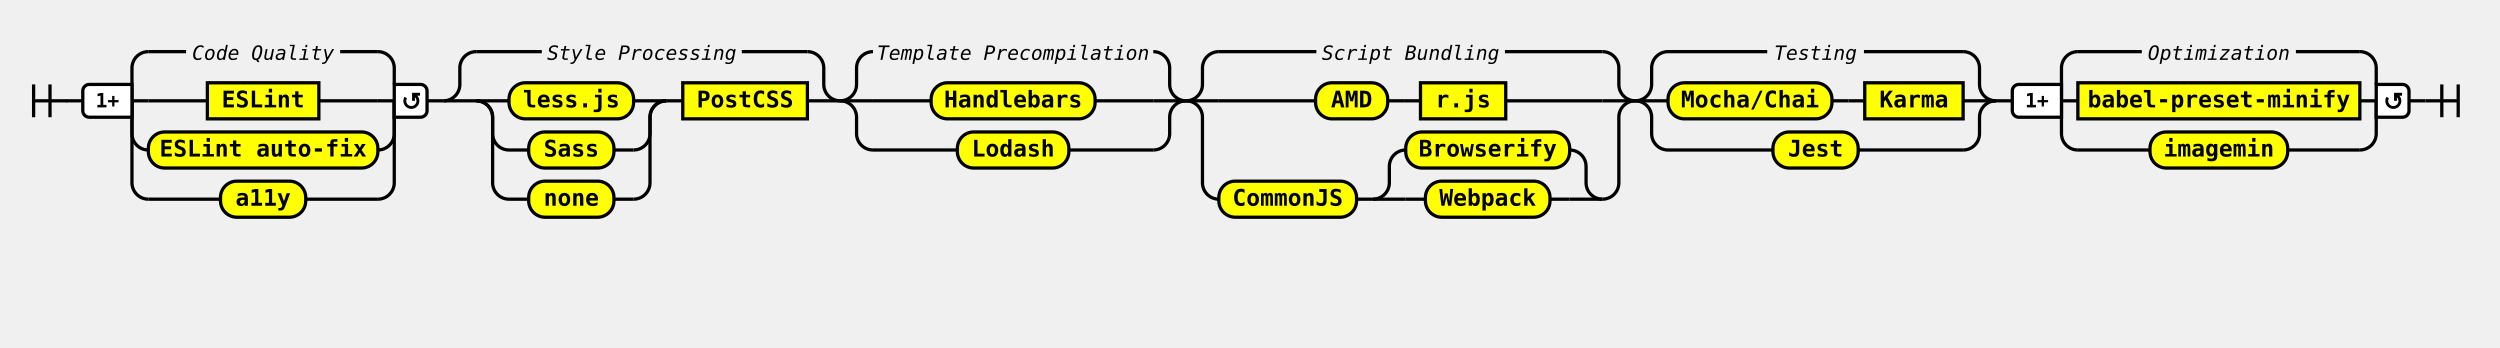
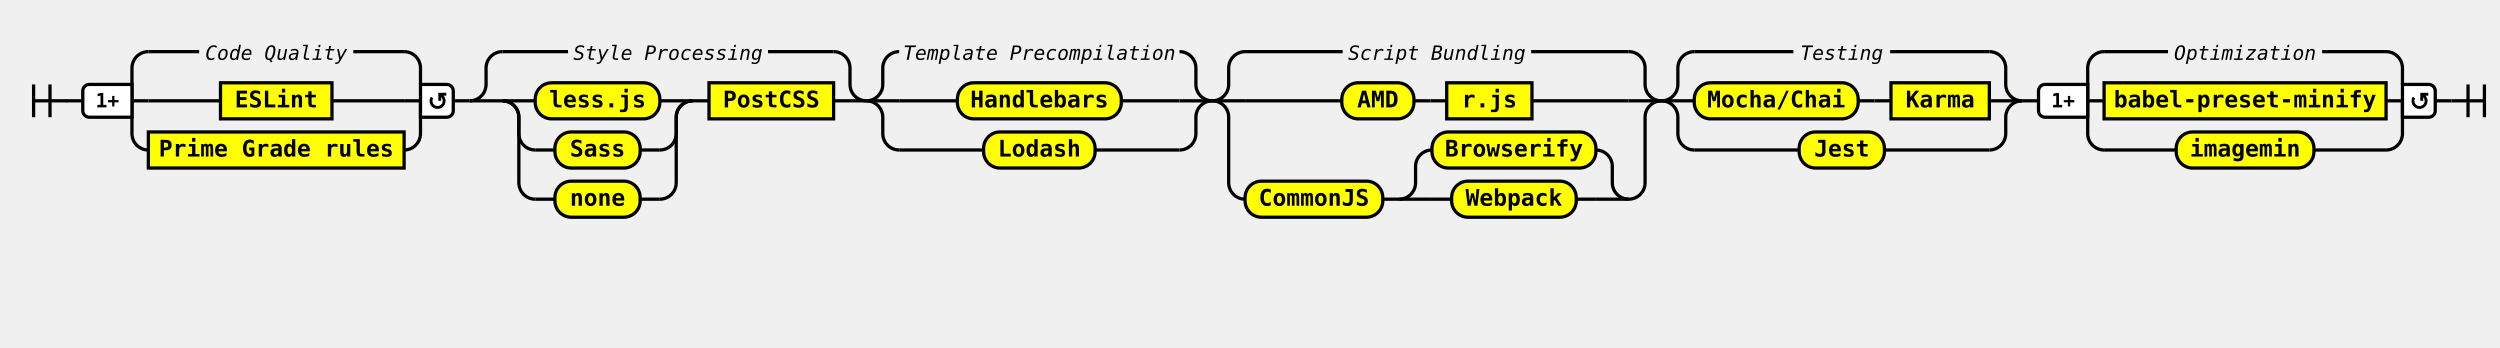
<svg xmlns="http://www.w3.org/2000/svg" class="railroad-diagram" width="1525" height="212" viewBox="0 0 1525 212">
  <style type="text/css">
        
        svg.railroad-diagram {
            background-color: white;
        }
        svg.railroad-diagram path {
            stroke-width: 2;
            stroke: black;
            fill: rgba(0,0,0,0);
        }
        svg.railroad-diagram text {
            font: bold 14px monospace;
            text-anchor: middle;
        }
        svg.railroad-diagram text.diagram-text {
            font-size: 12px;
        }
        svg.railroad-diagram text.diagram-arrow {
            font-size: 16px;
        }
        svg.railroad-diagram text.label {
            text-anchor: start;
        }
        svg.railroad-diagram text.comment {
            font: italic 12px monospace;
        }
        svg.railroad-diagram rect {
            stroke-width: 2;
            stroke: black;
            fill: yellow;
        }
        svg.railroad-diagram path.diagram-text {
            stroke-width: 2;
            stroke: black;
            fill: white;
            cursor: help;
        }
        svg.railroad-diagram g.diagram-text:hover path.diagram-text {
            fill: #eee;
        }

        
    </style>
  <g transform="translate(.5 .5)">
    <path d="M 20 51 v 20 m 10 -20 v 20 m -10 -10 h 20.5" />
    <path d="M40 61h10" />
    <g>
      <path d="M50 61h0" />
-       <path d="M260 61h0" />
+       <path d="M276 61h0" />
      <path d="M80 61v-20a10 10 0 0 1 10 -10" />
      <g>
-         <path d="M90 31h23" />
-         <path d="M207 31h23" />
-         <text x="160" y="36" class="comment">Code Quality</text>
-       </g>
-       <path d="M230 31a10 10 0 0 1 10 10v10" />
+         <path d="M90 31h31" />
+         <path d="M215 31h31" />
+         <text x="168" y="36" class="comment">Code Quality</text>
+       </g>
+       <path d="M246 31a10 10 0 0 1 10 10v10" />
      <path d="M80 61h10" />
      <g class="non-terminal">
-         <path d="M90 61h36" />
-         <path d="M194 61h36" />
-         <rect x="126" y="50" width="68" height="22" />
-         <text x="160" y="65">ESLint</text>
-       </g>
-       <path d="M230 61h10" />
+         <path d="M90 61h44" />
+         <path d="M202 61h44" />
+         <rect x="134" y="50" width="68" height="22" />
+         <text x="168" y="65">ESLint</text>
+       </g>
+       <path d="M246 61h10" />
      <path d="M80 61v20a10 10 0 0 0 10 10" />
-       <g class="terminal">
+       <g class="non-terminal">
        <path d="M90 91h0" />
-         <path d="M230 91h0" />
-         <rect x="90" y="80" width="140" height="22" rx="10" ry="10" />
-         <text x="160" y="95">ESLint auto-fix</text>
-       </g>
-       <path d="M230 91a10 10 0 0 0 10 -10v-20" />
-       <path d="M80 61v50a10 10 0 0 0 10 10" />
-       <g class="terminal">
-         <path d="M90 121h44" />
-         <path d="M186 121h44" />
-         <rect x="134" y="110" width="52" height="22" rx="10" ry="10" />
-         <text x="160" y="125">a11y</text>
-       </g>
-       <path d="M230 121a10 10 0 0 0 10 -10v-50" />
+         <path d="M246 91h0" />
+         <rect x="90" y="80" width="156" height="22" />
+         <text x="168" y="95">Prime Grade rules</text>
+       </g>
+       <path d="M246 91a10 10 0 0 0 10 -10v-20" />
      <g class="diagram-text">
        <path d="M 80 51 h -26 a 4 4 0 0 0 -4 4 v 12 a 4 4 0 0 0 4 4 h 26 z" class="diagram-text" />
        <text x="65" y="65" class="diagram-text">1+</text>
-         <path d="M 240 51 h 16 a 4 4 0 0 1 4 4 v 12 a 4 4 0 0 1 -4 4 h -16 z" class="diagram-text" />
-         <path d="M 247 59 a 4 4 0 1 0 6 -1 m 2.75 -1 h -4 v 4 m 0 -3 h 2" style="stroke-width: 1.75" />
-       </g>
-     </g>
-     <path d="M260 61h10" />
-     <g>
-       <path d="M270 61h0" />
-       <path d="M512 61h0" />
-       <path d="M270 61a10 10 0 0 0 10 -10v-10a10 10 0 0 1 10 -10" />
-       <g>
-         <path d="M290 31h40" />
-         <path d="M452 31h40" />
-         <text x="391" y="36" class="comment">Style Processing</text>
-       </g>
-       <path d="M492 31a10 10 0 0 1 10 10v10a10 10 0 0 0 10 10" />
-       <path d="M270 61h20" />
-       <g>
-         <path d="M290 61h0" />
-         <path d="M492 61h0" />
+         <path d="M 256 51 h 16 a 4 4 0 0 1 4 4 v 12 a 4 4 0 0 1 -4 4 h -16 z" class="diagram-text" />
+         <path d="M 263 59 a 4 4 0 1 0 6 -1 m 2.75 -1 h -4 v 4 m 0 -3 h 2" style="stroke-width: 1.75" />
+       </g>
+     </g>
+     <path d="M276 61h10" />
+     <g>
+       <path d="M286 61h0" />
+       <path d="M528 61h0" />
+       <path d="M286 61a10 10 0 0 0 10 -10v-10a10 10 0 0 1 10 -10" />
+       <g>
+         <path d="M306 31h40" />
+         <path d="M468 31h40" />
+         <text x="407" y="36" class="comment">Style Processing</text>
+       </g>
+       <path d="M508 31a10 10 0 0 1 10 10v10a10 10 0 0 0 10 10" />
+       <path d="M286 61h20" />
+       <g>
+         <path d="M306 61h0" />
+         <path d="M508 61h0" />
        <g>
-           <path d="M290 61h0" />
-           <path d="M406 61h0" />
-           <path d="M290 61h20" />
-           <g class="terminal">
-             <path d="M310 61h0" />
-             <path d="M386 61h0" />
-             <rect x="310" y="50" width="76" height="22" rx="10" ry="10" />
-             <text x="348" y="65">less.js</text>
-           </g>
-           <path d="M386 61h20" />
-           <path d="M290 61a10 10 0 0 1 10 10v10a10 10 0 0 0 10 10" />
-           <g class="terminal">
-             <path d="M310 91h12" />
-             <path d="M374 91h12" />
-             <rect x="322" y="80" width="52" height="22" rx="10" ry="10" />
-             <text x="348" y="95">Sass</text>
-           </g>
-           <path d="M386 91a10 10 0 0 0 10 -10v-10a10 10 0 0 1 10 -10" />
-           <path d="M290 61a10 10 0 0 1 10 10v40a10 10 0 0 0 10 10" />
-           <g class="terminal">
-             <path d="M310 121h12" />
-             <path d="M374 121h12" />
-             <rect x="322" y="110" width="52" height="22" rx="10" ry="10" />
-             <text x="348" y="125">none</text>
-           </g>
-           <path d="M386 121a10 10 0 0 0 10 -10v-40a10 10 0 0 1 10 -10" />
-         </g>
-         <path d="M406 61h10" />
+           <path d="M306 61h0" />
+           <path d="M422 61h0" />
+           <path d="M306 61h20" />
+           <g class="terminal">
+             <path d="M326 61h0" />
+             <path d="M402 61h0" />
+             <rect x="326" y="50" width="76" height="22" rx="10" ry="10" />
+             <text x="364" y="65">less.js</text>
+           </g>
+           <path d="M402 61h20" />
+           <path d="M306 61a10 10 0 0 1 10 10v10a10 10 0 0 0 10 10" />
+           <g class="terminal">
+             <path d="M326 91h12" />
+             <path d="M390 91h12" />
+             <rect x="338" y="80" width="52" height="22" rx="10" ry="10" />
+             <text x="364" y="95">Sass</text>
+           </g>
+           <path d="M402 91a10 10 0 0 0 10 -10v-10a10 10 0 0 1 10 -10" />
+           <path d="M306 61a10 10 0 0 1 10 10v40a10 10 0 0 0 10 10" />
+           <g class="terminal">
+             <path d="M326 121h12" />
+             <path d="M390 121h12" />
+             <rect x="338" y="110" width="52" height="22" rx="10" ry="10" />
+             <text x="364" y="125">none</text>
+           </g>
+           <path d="M402 121a10 10 0 0 0 10 -10v-40a10 10 0 0 1 10 -10" />
+         </g>
+         <path d="M422 61h10" />
        <g class="non-terminal">
-           <path d="M416 61h0" />
-           <path d="M492 61h0" />
-           <rect x="416" y="50" width="76" height="22" />
-           <text x="454" y="65">PostCSS</text>
-         </g>
-       </g>
-       <path d="M492 61h20" />
-     </g>
-     <g>
-       <path d="M512 61h0" />
-       <path d="M723 61h0" />
-       <path d="M512 61a10 10 0 0 0 10 -10v-10a10 10 0 0 1 10 -10" />
-       <g>
-         <path d="M532 31h0" />
-         <path d="M703 31h0" />
-         <text x="617.5" y="36" class="comment">Template Precompilation</text>
-       </g>
-       <path d="M703 31a10 10 0 0 1 10 10v10a10 10 0 0 0 10 10" />
-       <path d="M512 61h20" />
+           <path d="M432 61h0" />
+           <path d="M508 61h0" />
+           <rect x="432" y="50" width="76" height="22" />
+           <text x="470" y="65">PostCSS</text>
+         </g>
+       </g>
+       <path d="M508 61h20" />
+     </g>
+     <g>
+       <path d="M528 61h0" />
+       <path d="M739 61h0" />
+       <path d="M528 61a10 10 0 0 0 10 -10v-10a10 10 0 0 1 10 -10" />
+       <g>
+         <path d="M548 31h0" />
+         <path d="M719 31h0" />
+         <text x="633.5" y="36" class="comment">Template Precompilation</text>
+       </g>
+       <path d="M719 31a10 10 0 0 1 10 10v10a10 10 0 0 0 10 10" />
+       <path d="M528 61h20" />
      <g class="terminal">
-         <path d="M532 61h35.5" />
-         <path d="M667.5 61h35.5" />
-         <rect x="567.5" y="50" width="100" height="22" rx="10" ry="10" />
-         <text x="617.5" y="65">Handlebars</text>
-       </g>
-       <path d="M703 61h20" />
-       <path d="M512 61a10 10 0 0 1 10 10v10a10 10 0 0 0 10 10" />
+         <path d="M548 61h35.5" />
+         <path d="M683.5 61h35.5" />
+         <rect x="583.5" y="50" width="100" height="22" rx="10" ry="10" />
+         <text x="633.5" y="65">Handlebars</text>
+       </g>
+       <path d="M719 61h20" />
+       <path d="M528 61a10 10 0 0 1 10 10v10a10 10 0 0 0 10 10" />
      <g class="terminal">
-         <path d="M532 91h51.5" />
-         <path d="M651.5 91h51.5" />
-         <rect x="583.5" y="80" width="68" height="22" rx="10" ry="10" />
-         <text x="617.5" y="95">Lodash</text>
-       </g>
-       <path d="M703 91a10 10 0 0 0 10 -10v-10a10 10 0 0 1 10 -10" />
-     </g>
-     <g>
-       <path d="M723 61h0" />
-       <path d="M997 61h0" />
-       <path d="M723 61a10 10 0 0 0 10 -10v-10a10 10 0 0 1 10 -10" />
-       <g>
-         <path d="M743 31h59.5" />
-         <path d="M917.5 31h59.5" />
-         <text x="860" y="36" class="comment">Script Bundling</text>
-       </g>
-       <path d="M977 31a10 10 0 0 1 10 10v10a10 10 0 0 0 10 10" />
-       <path d="M723 61h20" />
-       <g>
-         <path d="M743 61h59" />
-         <path d="M918 61h59" />
+         <path d="M548 91h51.5" />
+         <path d="M667.5 91h51.5" />
+         <rect x="599.5" y="80" width="68" height="22" rx="10" ry="10" />
+         <text x="633.5" y="95">Lodash</text>
+       </g>
+       <path d="M719 91a10 10 0 0 0 10 -10v-10a10 10 0 0 1 10 -10" />
+     </g>
+     <g>
+       <path d="M739 61h0" />
+       <path d="M1013 61h0" />
+       <path d="M739 61a10 10 0 0 0 10 -10v-10a10 10 0 0 1 10 -10" />
+       <g>
+         <path d="M759 31h59.5" />
+         <path d="M933.5 31h59.5" />
+         <text x="876" y="36" class="comment">Script Bundling</text>
+       </g>
+       <path d="M993 31a10 10 0 0 1 10 10v10a10 10 0 0 0 10 10" />
+       <path d="M739 61h20" />
+       <g>
+         <path d="M759 61h59" />
+         <path d="M934 61h59" />
        <g class="terminal">
-           <path d="M802 61h0" />
-           <path d="M846 61h0" />
-           <rect x="802" y="50" width="44" height="22" rx="10" ry="10" />
-           <text x="824" y="65">AMD</text>
-         </g>
-         <path d="M846 61h10" />
-         <path d="M856 61h10" />
+           <path d="M818 61h0" />
+           <path d="M862 61h0" />
+           <rect x="818" y="50" width="44" height="22" rx="10" ry="10" />
+           <text x="840" y="65">AMD</text>
+         </g>
+         <path d="M862 61h10" />
+         <path d="M872 61h10" />
        <g class="non-terminal">
-           <path d="M866 61h0" />
-           <path d="M918 61h0" />
-           <rect x="866" y="50" width="52" height="22" />
-           <text x="892" y="65">r.js</text>
-         </g>
-       </g>
-       <path d="M977 61h20" />
-       <path d="M723 61a10 10 0 0 1 10 10v40a10 10 0 0 0 10 10" />
-       <g>
-         <path d="M743 121h0" />
-         <path d="M977 121h0" />
+           <path d="M882 61h0" />
+           <path d="M934 61h0" />
+           <rect x="882" y="50" width="52" height="22" />
+           <text x="908" y="65">r.js</text>
+         </g>
+       </g>
+       <path d="M993 61h20" />
+       <path d="M739 61a10 10 0 0 1 10 10v40a10 10 0 0 0 10 10" />
+       <g>
+         <path d="M759 121h0" />
+         <path d="M993 121h0" />
        <g class="terminal">
-           <path d="M743 121h0" />
-           <path d="M827 121h0" />
-           <rect x="743" y="110" width="84" height="22" rx="10" ry="10" />
-           <text x="785" y="125">CommonJS</text>
-         </g>
-         <path d="M827 121h10" />
+           <path d="M759 121h0" />
+           <path d="M843 121h0" />
+           <rect x="759" y="110" width="84" height="22" rx="10" ry="10" />
+           <text x="801" y="125">CommonJS</text>
+         </g>
+         <path d="M843 121h10" />
        <g>
-           <path d="M837 121h0" />
-           <path d="M977 121h0" />
-           <path d="M837 121a10 10 0 0 0 10 -10v-10a10 10 0 0 1 10 -10" />
-           <g class="terminal">
-             <path d="M857 91h0" />
-             <path d="M957 91h0" />
-             <rect x="857" y="80" width="100" height="22" rx="10" ry="10" />
-             <text x="907" y="95">Browserify</text>
-           </g>
-           <path d="M957 91a10 10 0 0 1 10 10v10a10 10 0 0 0 10 10" />
-           <path d="M837 121h20" />
-           <g class="terminal">
-             <path d="M857 121h12" />
-             <path d="M945 121h12" />
-             <rect x="869" y="110" width="76" height="22" rx="10" ry="10" />
-             <text x="907" y="125">Webpack</text>
-           </g>
-           <path d="M957 121h20" />
-         </g>
-       </g>
-       <path d="M977 121a10 10 0 0 0 10 -10v-40a10 10 0 0 1 10 -10" />
-     </g>
-     <g>
-       <path d="M997 61h0" />
-       <path d="M1217 61h0" />
-       <path d="M997 61a10 10 0 0 0 10 -10v-10a10 10 0 0 1 10 -10" />
-       <g>
-         <path d="M1017 31h60.5" />
-         <path d="M1136.5 31h60.5" />
-         <text x="1107" y="36" class="comment">Testing</text>
-       </g>
-       <path d="M1197 31a10 10 0 0 1 10 10v10a10 10 0 0 0 10 10" />
-       <path d="M997 61h20" />
-       <g>
-         <path d="M1017 61h0" />
-         <path d="M1197 61h0" />
+           <path d="M853 121h0" />
+           <path d="M993 121h0" />
+           <path d="M853 121a10 10 0 0 0 10 -10v-10a10 10 0 0 1 10 -10" />
+           <g class="terminal">
+             <path d="M873 91h0" />
+             <path d="M973 91h0" />
+             <rect x="873" y="80" width="100" height="22" rx="10" ry="10" />
+             <text x="923" y="95">Browserify</text>
+           </g>
+           <path d="M973 91a10 10 0 0 1 10 10v10a10 10 0 0 0 10 10" />
+           <path d="M853 121h20" />
+           <g class="terminal">
+             <path d="M873 121h12" />
+             <path d="M961 121h12" />
+             <rect x="885" y="110" width="76" height="22" rx="10" ry="10" />
+             <text x="923" y="125">Webpack</text>
+           </g>
+           <path d="M973 121h20" />
+         </g>
+       </g>
+       <path d="M993 121a10 10 0 0 0 10 -10v-40a10 10 0 0 1 10 -10" />
+     </g>
+     <g>
+       <path d="M1013 61h0" />
+       <path d="M1233 61h0" />
+       <path d="M1013 61a10 10 0 0 0 10 -10v-10a10 10 0 0 1 10 -10" />
+       <g>
+         <path d="M1033 31h60.5" />
+         <path d="M1152.5 31h60.5" />
+         <text x="1123" y="36" class="comment">Testing</text>
+       </g>
+       <path d="M1213 31a10 10 0 0 1 10 10v10a10 10 0 0 0 10 10" />
+       <path d="M1013 61h20" />
+       <g>
+         <path d="M1033 61h0" />
+         <path d="M1213 61h0" />
        <g class="terminal">
-           <path d="M1017 61h0" />
-           <path d="M1117 61h0" />
-           <rect x="1017" y="50" width="100" height="22" rx="10" ry="10" />
-           <text x="1067" y="65">Mocha/Chai</text>
-         </g>
-         <path d="M1117 61h10" />
-         <path d="M1127 61h10" />
+           <path d="M1033 61h0" />
+           <path d="M1133 61h0" />
+           <rect x="1033" y="50" width="100" height="22" rx="10" ry="10" />
+           <text x="1083" y="65">Mocha/Chai</text>
+         </g>
+         <path d="M1133 61h10" />
+         <path d="M1143 61h10" />
        <g class="non-terminal">
-           <path d="M1137 61h0" />
-           <path d="M1197 61h0" />
-           <rect x="1137" y="50" width="60" height="22" />
-           <text x="1167" y="65">Karma</text>
-         </g>
-       </g>
-       <path d="M1197 61h20" />
-       <path d="M997 61a10 10 0 0 1 10 10v10a10 10 0 0 0 10 10" />
+           <path d="M1153 61h0" />
+           <path d="M1213 61h0" />
+           <rect x="1153" y="50" width="60" height="22" />
+           <text x="1183" y="65">Karma</text>
+         </g>
+       </g>
+       <path d="M1213 61h20" />
+       <path d="M1013 61a10 10 0 0 1 10 10v10a10 10 0 0 0 10 10" />
      <g class="terminal">
-         <path d="M1017 91h64" />
-         <path d="M1133 91h64" />
-         <rect x="1081" y="80" width="52" height="22" rx="10" ry="10" />
-         <text x="1107" y="95">Jest</text>
-       </g>
-       <path d="M1197 91a10 10 0 0 0 10 -10v-10a10 10 0 0 1 10 -10" />
-     </g>
-     <path d="M1217 61h10" />
-     <g>
-       <path d="M1227 61h0" />
-       <path d="M1469 61h0" />
-       <path d="M1257 61v-20a10 10 0 0 1 10 -10" />
-       <g>
-         <path d="M1267 31h39" />
-         <path d="M1400 31h39" />
-         <text x="1353" y="36" class="comment">Optimization</text>
-       </g>
-       <path d="M1439 31a10 10 0 0 1 10 10v10" />
-       <path d="M1257 61h10" />
+         <path d="M1033 91h64" />
+         <path d="M1149 91h64" />
+         <rect x="1097" y="80" width="52" height="22" rx="10" ry="10" />
+         <text x="1123" y="95">Jest</text>
+       </g>
+       <path d="M1213 91a10 10 0 0 0 10 -10v-10a10 10 0 0 1 10 -10" />
+     </g>
+     <path d="M1233 61h10" />
+     <g>
+       <path d="M1243 61h0" />
+       <path d="M1485 61h0" />
+       <path d="M1273 61v-20a10 10 0 0 1 10 -10" />
+       <g>
+         <path d="M1283 31h39" />
+         <path d="M1416 31h39" />
+         <text x="1369" y="36" class="comment">Optimization</text>
+       </g>
+       <path d="M1455 31a10 10 0 0 1 10 10v10" />
+       <path d="M1273 61h10" />
      <g class="non-terminal">
-         <path d="M1267 61h0" />
-         <path d="M1439 61h0" />
-         <rect x="1267" y="50" width="172" height="22" />
-         <text x="1353" y="65">babel-preset-minify</text>
-       </g>
-       <path d="M1439 61h10" />
-       <path d="M1257 61v20a10 10 0 0 0 10 10" />
+         <path d="M1283 61h0" />
+         <path d="M1455 61h0" />
+         <rect x="1283" y="50" width="172" height="22" />
+         <text x="1369" y="65">babel-preset-minify</text>
+       </g>
+       <path d="M1455 61h10" />
+       <path d="M1273 61v20a10 10 0 0 0 10 10" />
      <g class="terminal">
-         <path d="M1267 91h44" />
-         <path d="M1395 91h44" />
-         <rect x="1311" y="80" width="84" height="22" rx="10" ry="10" />
-         <text x="1353" y="95">imagemin</text>
-       </g>
-       <path d="M1439 91a10 10 0 0 0 10 -10v-20" />
+         <path d="M1283 91h44" />
+         <path d="M1411 91h44" />
+         <rect x="1327" y="80" width="84" height="22" rx="10" ry="10" />
+         <text x="1369" y="95">imagemin</text>
+       </g>
+       <path d="M1455 91a10 10 0 0 0 10 -10v-20" />
      <g class="diagram-text">
-         <path d="M 1257 51 h -26 a 4 4 0 0 0 -4 4 v 12 a 4 4 0 0 0 4 4 h 26 z" class="diagram-text" />
-         <text x="1242" y="65" class="diagram-text">1+</text>
-         <path d="M 1449 51 h 16 a 4 4 0 0 1 4 4 v 12 a 4 4 0 0 1 -4 4 h -16 z" class="diagram-text" />
-         <path d="M 1456 59 a 4 4 0 1 0 6 -1 m 2.75 -1 h -4 v 4 m 0 -3 h 2" style="stroke-width: 1.75" />
-       </g>
-     </g>
-     <path d="M1469 61h10" />
-     <path d="M 1479 61 h 20 m -10 -10 v 20 m 10 -20 v 20" />
+         <path d="M 1273 51 h -26 a 4 4 0 0 0 -4 4 v 12 a 4 4 0 0 0 4 4 h 26 z" class="diagram-text" />
+         <text x="1258" y="65" class="diagram-text">1+</text>
+         <path d="M 1465 51 h 16 a 4 4 0 0 1 4 4 v 12 a 4 4 0 0 1 -4 4 h -16 z" class="diagram-text" />
+         <path d="M 1472 59 a 4 4 0 1 0 6 -1 m 2.75 -1 h -4 v 4 m 0 -3 h 2" style="stroke-width: 1.75" />
+       </g>
+     </g>
+     <path d="M1485 61h10" />
+     <path d="M 1495 61 h 20 m -10 -10 v 20 m 10 -20 v 20" />
  </g>
</svg>
